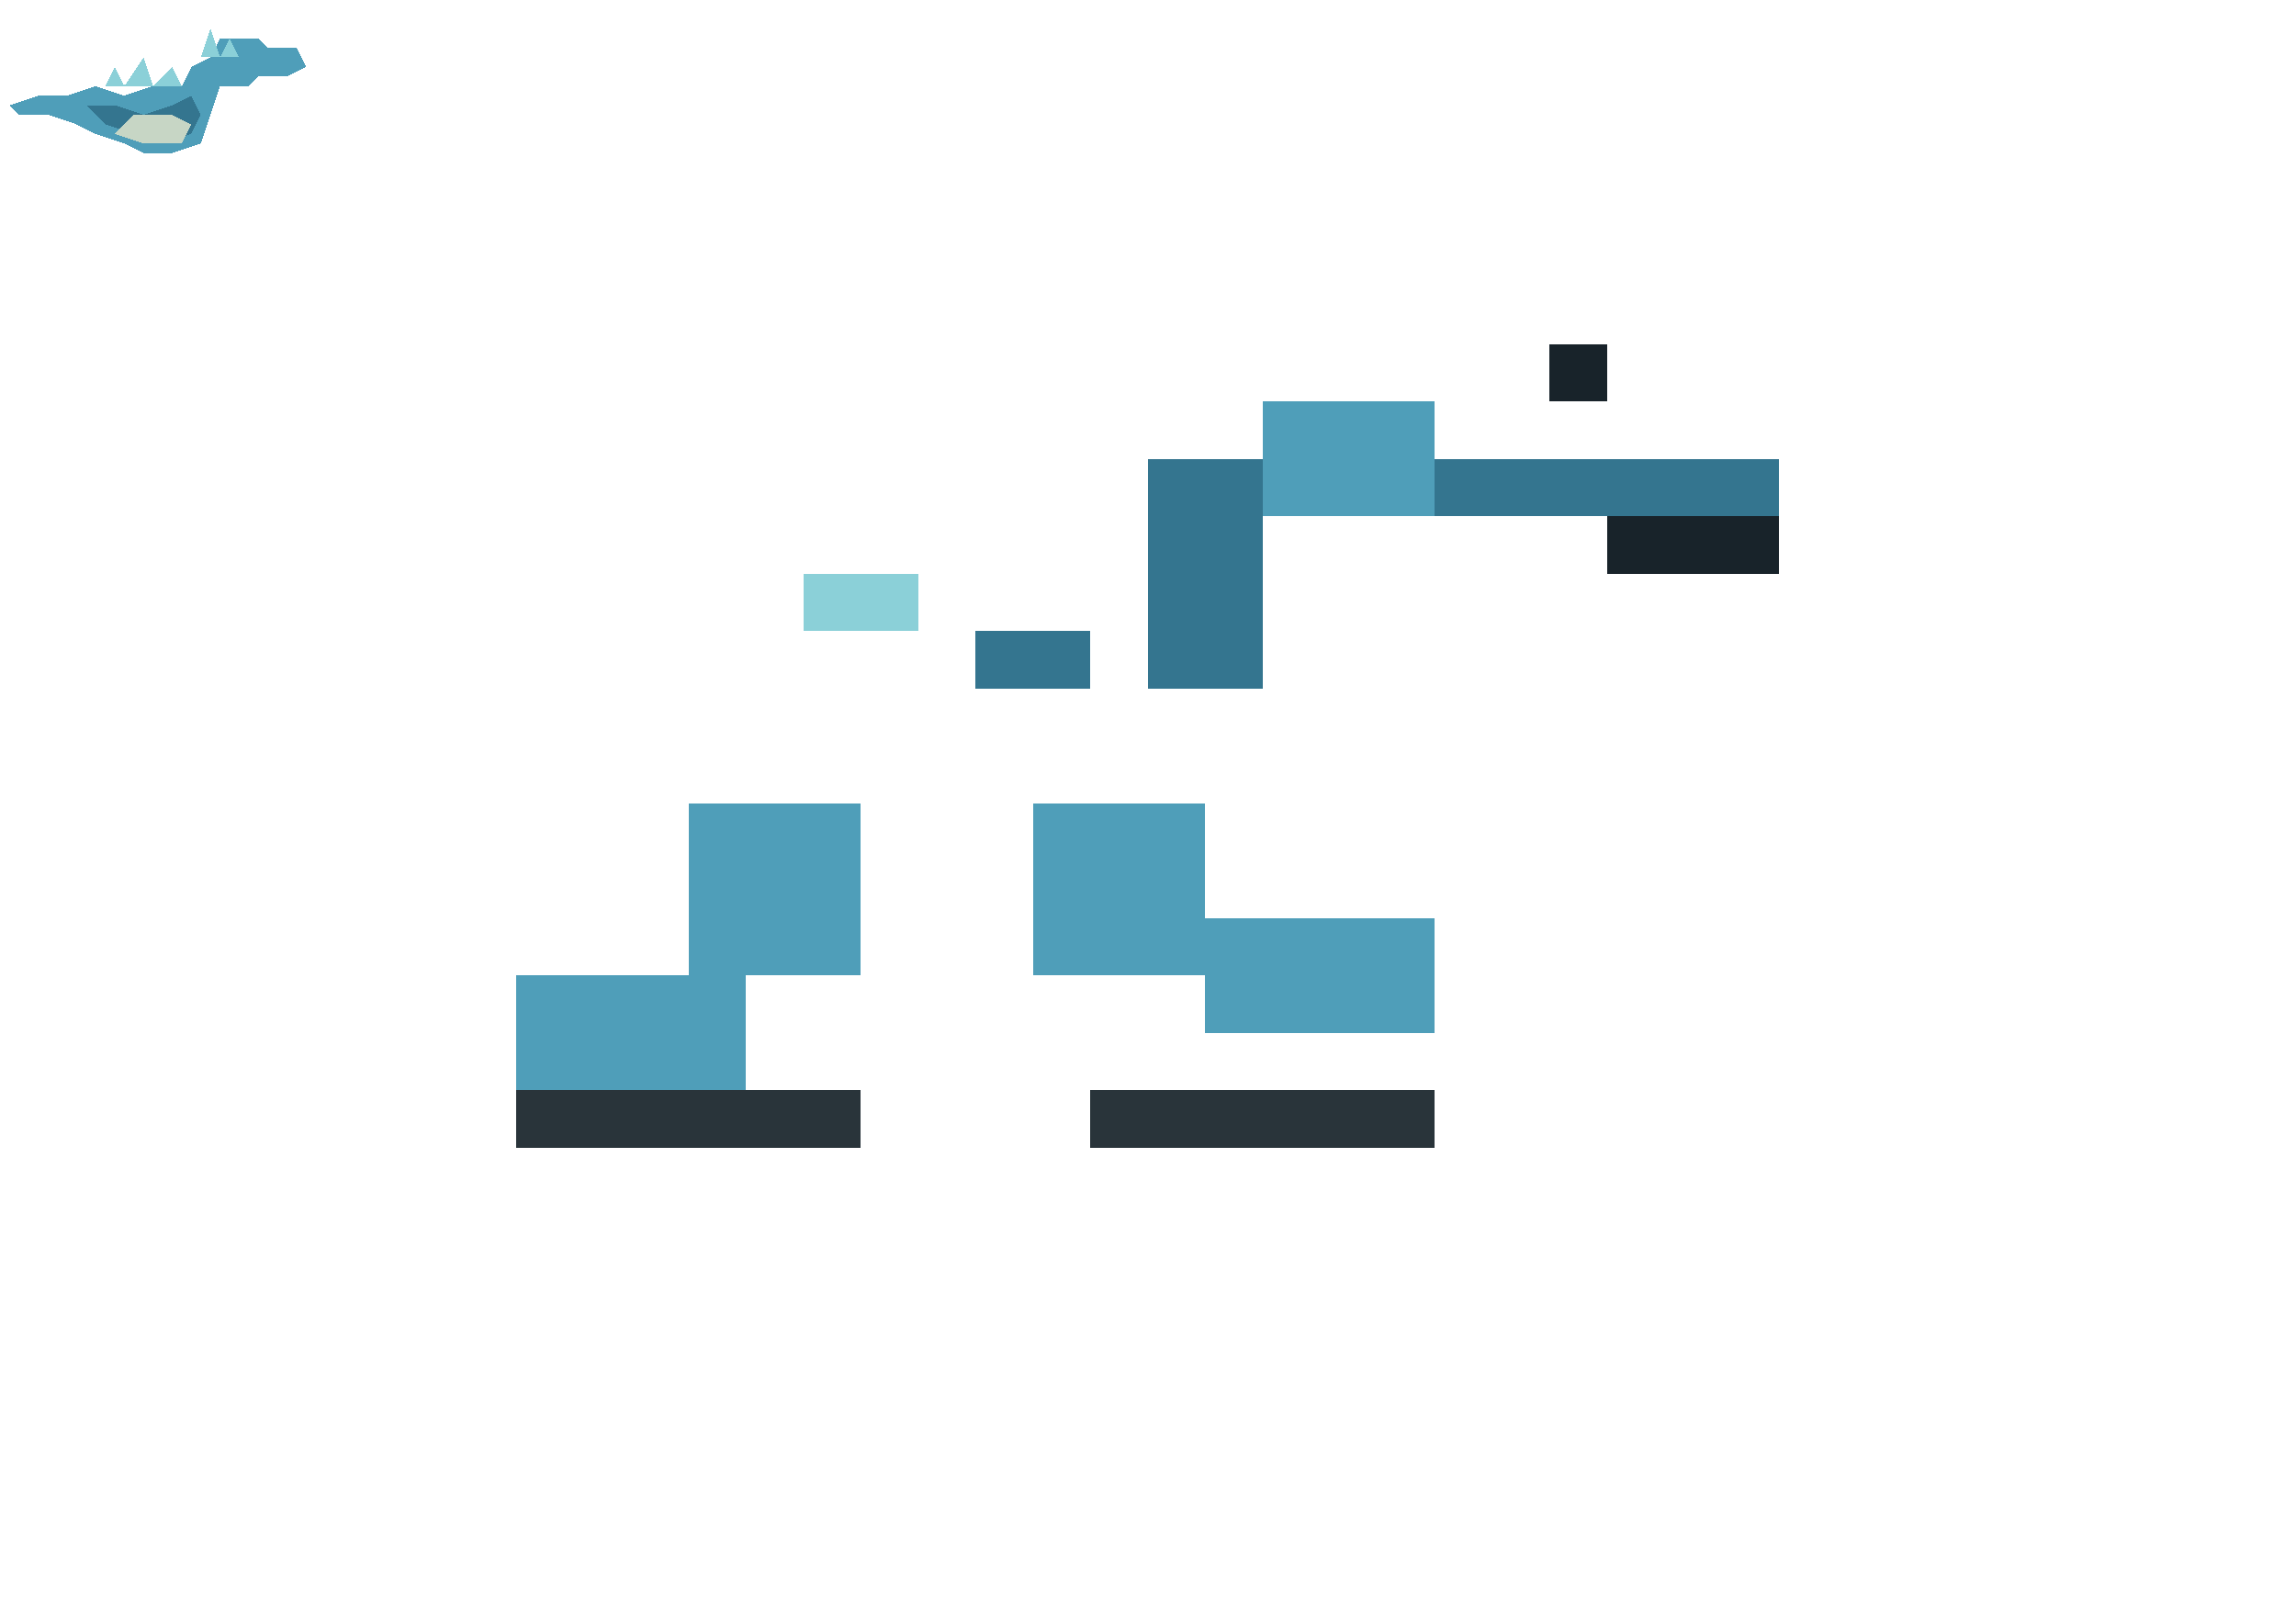
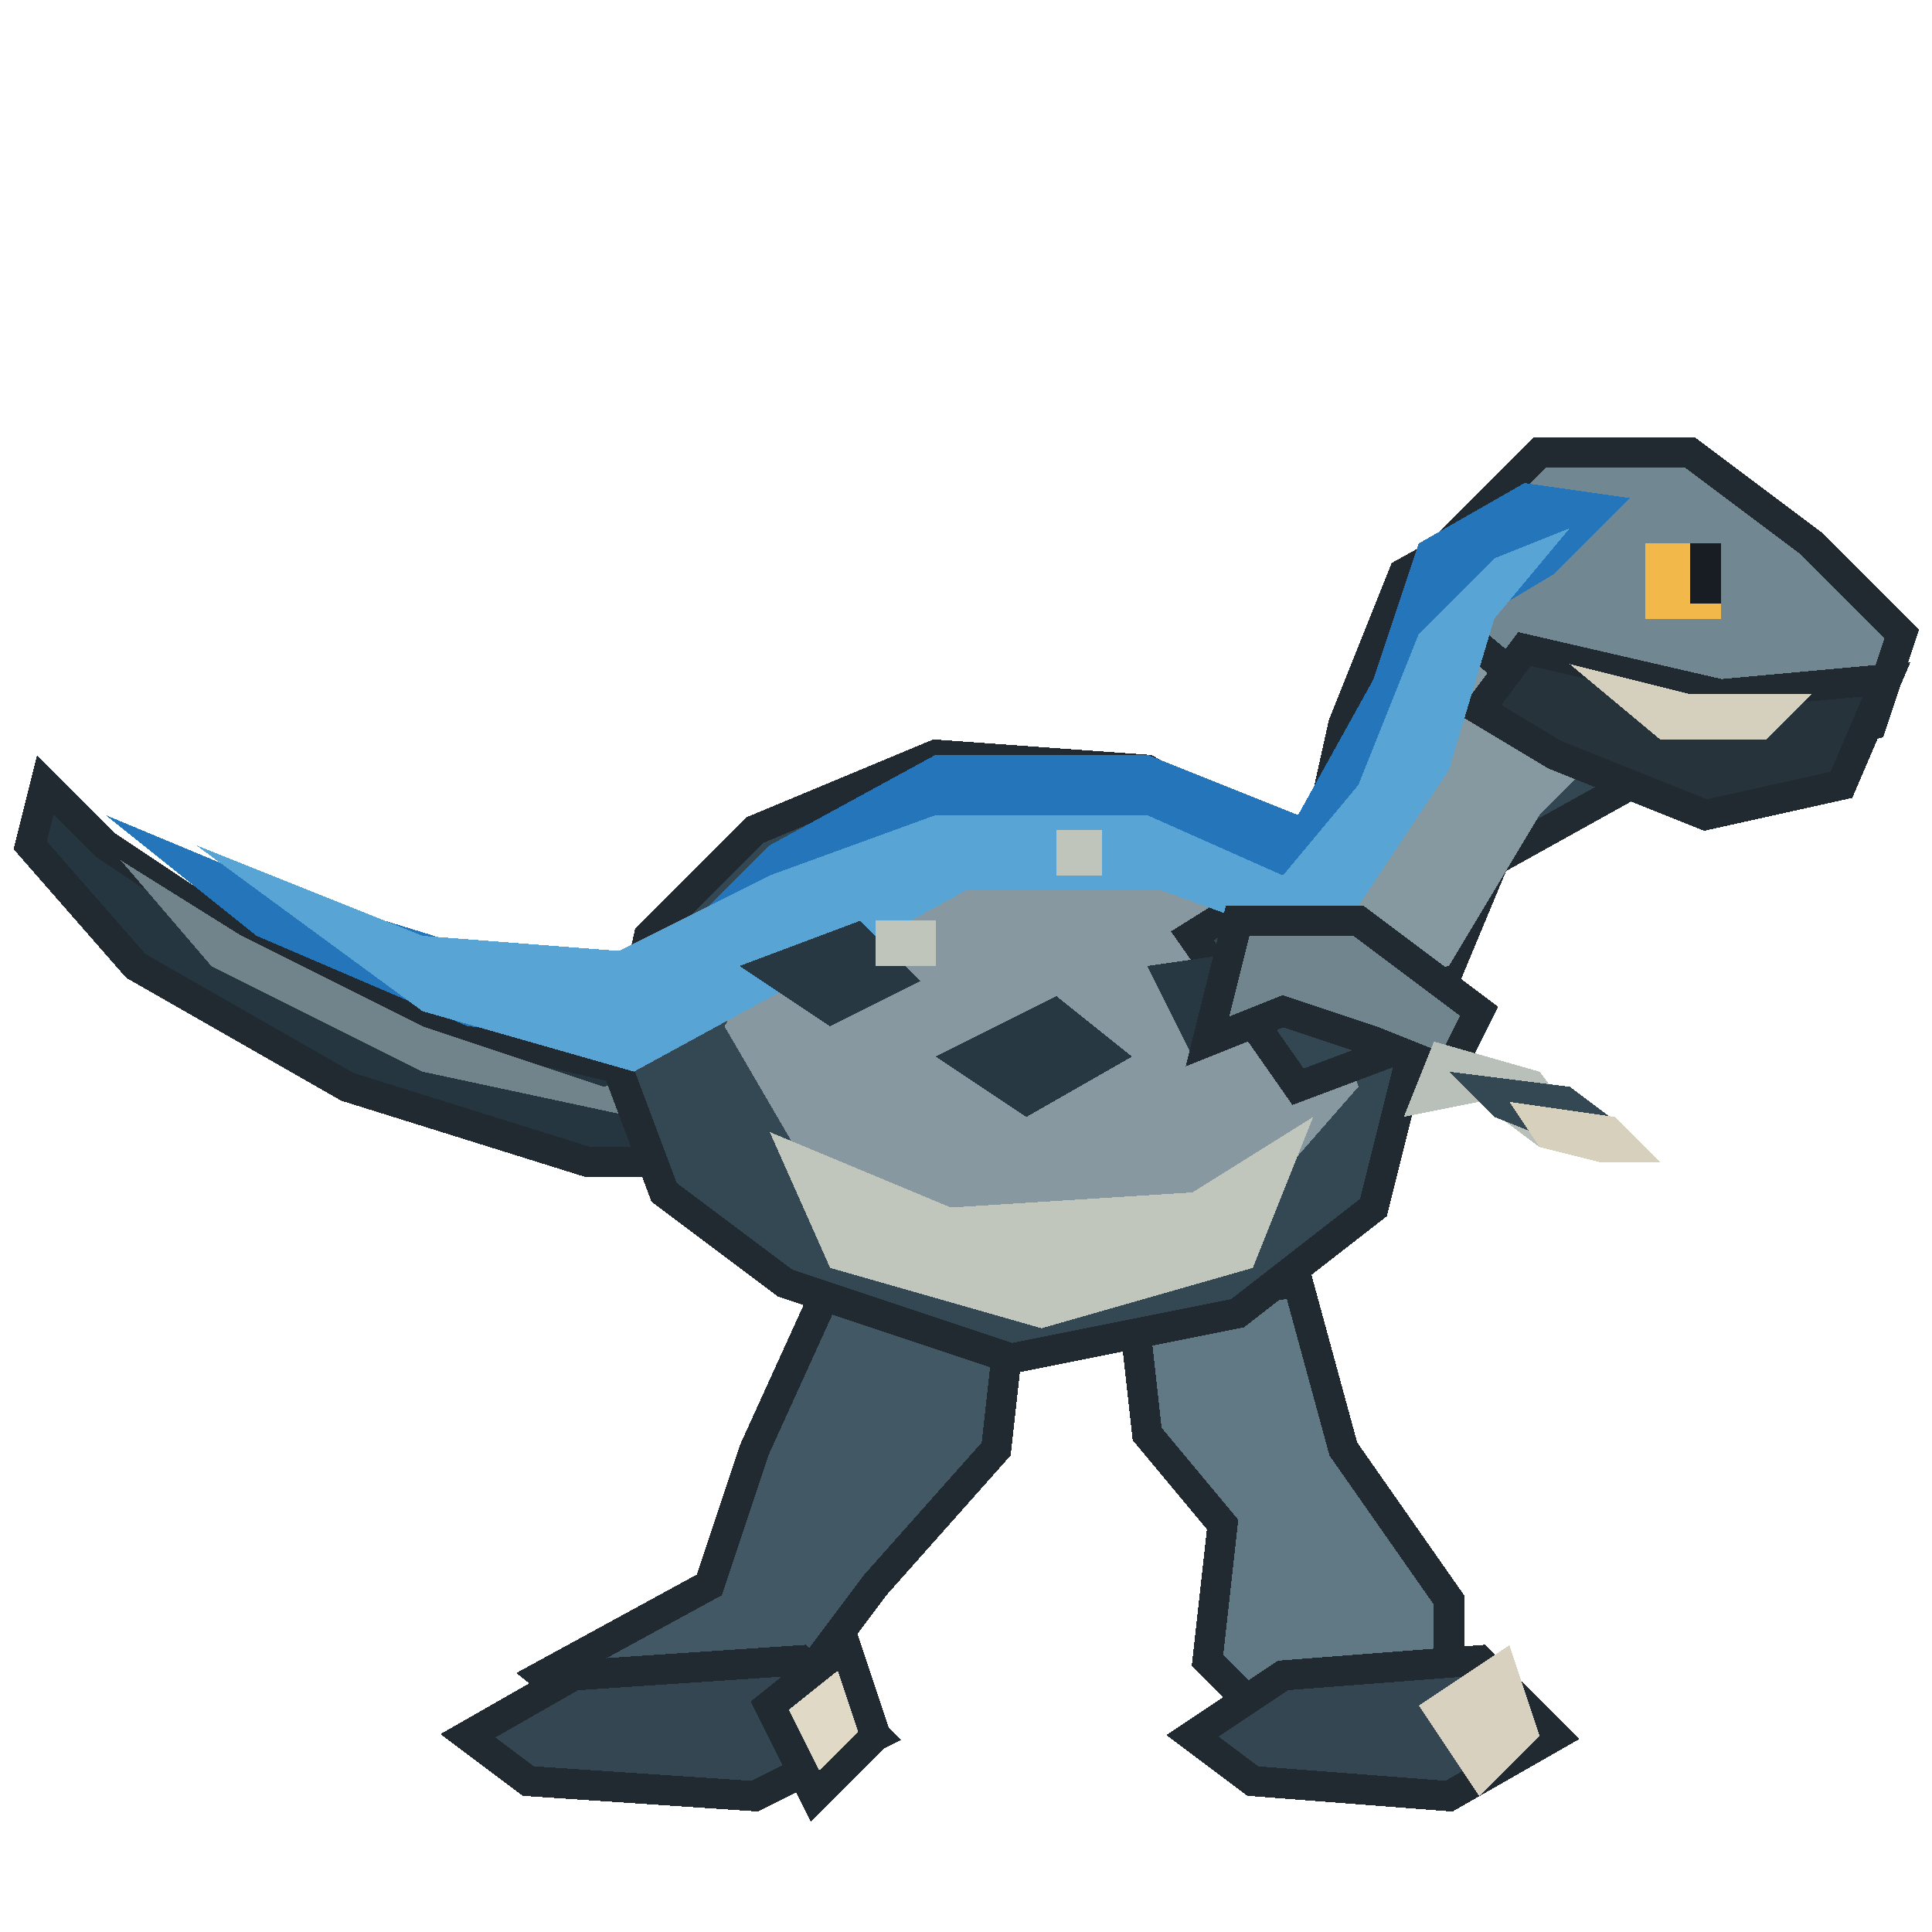
- <svg xmlns="http://www.w3.org/2000/svg" viewBox="0 0 240 168" shape-rendering="crispEdges">
-   <rect width="240" height="168" fill="none" />
-   <polygon points="7,10 10,9 13,10 16,9 19,9 20,7 22,6 23,4 27,4 28,5 31,5 32,7 30,8 27,8 26,9 23,9 22,12 21,15 18,16 15,16 13,15 10,14 8,13 5,12 2,12 1,11 4,10" fill="#4f9eb9" />
-   <polygon points="9,11 12,11 15,12 18,11 20,10 21,12 20,14 17,15 14,14 11,13" fill="#34758f" />
-   <polygon points="14,12 18,12 20,13 19,15 15,15 12,14" fill="#c7d6c5" />
-   <rect x="120" y="48" width="12" height="24" fill="#34758f" />
-   <rect x="132" y="42" width="18" height="12" fill="#4f9eb9" />
-   <rect x="150" y="48" width="18" height="6" fill="#34758f" />
-   <polygon points="11,9 12,7 13,9 15,6 16,9 18,7 19,9" fill="#8bd0d8" />
-   <polygon points="21,6 22,3 23,6 24,4 25,6" fill="#8bd0d8" />
-   <rect x="162" y="48" width="24" height="6" fill="#34758f" />
-   <rect x="168" y="54" width="18" height="6" fill="#18232a" />
-   <rect x="162" y="36" width="6" height="6" fill="#ffe36b" />
-   <rect x="162" y="36" width="6" height="6" fill="#18232a" />
-   <rect x="72" y="84" width="18" height="18" fill="#4f9eb9" />
-   <rect x="108" y="84" width="18" height="18" fill="#4f9eb9" />
-   <rect x="54" y="102" width="24" height="12" fill="#4f9eb9" />
-   <rect x="126" y="96" width="24" height="12" fill="#4f9eb9" />
-   <rect x="54" y="114" width="36" height="6" fill="#29343a" />
-   <rect x="114" y="114" width="36" height="6" fill="#29343a" />
-   <rect x="84" y="60" width="12" height="6" fill="#8bd0d8" />
-   <rect x="102" y="66" width="12" height="6" fill="#34758f" />
+ <svg xmlns="http://www.w3.org/2000/svg" viewBox="0 0 128 128" shape-rendering="crispEdges" role="img" aria-label="Violeta" data-character="Violeta" data-species="Velociraptor" data-age="adult" data-sex="female" data-lineage="Rosa" data-origin="Jurassic World" data-pose="duck">
+   <g transform="translate(0 7)">
+     <g stroke="#202a30" stroke-width="2" stroke-linejoin="miter">
+       <polygon points="55,78 67,80 66,89 58,98 52,106 41,108 36,104 47,98 50,89" fill="#425965" />
+       <polygon points="75,79 86,78 89,89 96,99 96,106 85,108 80,103 81,94 76,88" fill="#617984" />
+       <polygon points="38,104 53,103 58,108 50,112 35,111 31,108" fill="#344651" />
+       <polygon points="85,104 98,103 103,108 96,112 83,111 79,108" fill="#344651" />
+       <polygon points="51,106 56,102 58,108 54,112" fill="#e0d9c5" />
+       <polygon points="94,106 100,102 102,108 98,112" fill="#d8d1bf" stroke="none" />
+     </g>
+     <g stroke="#202a30" stroke-width="2" stroke-linejoin="miter">
+       <polygon points="55,61 42,64 29,61 16,55 7,49 3,45 2,49 9,57 23,65 39,70 55,70 63,65" fill="#263640" />
+       <polygon points="53,61 40,65 28,61 16,55 8,50 14,57 28,64 42,67 55,66" fill="#71838b" stroke="none" />
+       <polygon points="41,64 43,55 50,48 62,43 76,44 88,51 94,61 91,73 82,80 67,83 52,78 44,72" fill="#344854" />
+       <polygon points="48,61 53,52 65,48 78,49 87,56 90,65 83,73 69,77 55,73" fill="#8798a0" stroke="none" />
+       <polygon points="51,68 63,73 79,72 87,67 83,77 69,81 55,77" fill="#c1c6bd" stroke="none" />
+       <polygon points="79,55 87,50 89,41 93,31 102,26 111,29 114,36 108,45 99,50 94,62 86,65" fill="#334752" />
+       <polygon points="88,48 93,36 101,30 109,32 109,40 102,47 96,57 90,58" fill="#8799a0" stroke="none" />
+       <polygon points="96,29 102,23 112,23 120,29 126,35 124,41 115,43 103,40 97,35" fill="#718792" />
+       <polygon points="101,36 114,39 125,38 122,45 113,47 103,43 98,40" fill="#26333b" />
+       <polygon points="104,37 112,39 120,39 117,42 110,42" fill="#d5d0bd" stroke="none" />
+       <polygon points="7,47 19,52 32,56 44,56 51,49 62,43 76,43 86,47 91,38 94,29 101,25 108,26 103,31 98,34 94,45 88,54 78,49 64,48 54,54 45,62 31,61 17,55" fill="#2475b9" stroke="none" />
+       <polygon points="13,49 28,55 41,56 51,51 62,47 76,47 85,51 90,45 94,35 99,30 104,28 99,34 96,44 88,56 77,52 64,52 53,58 42,64 28,60" fill="#58a4d5" stroke="none" />
+       <polygon points="49,57 57,54 61,58 55,61" fill="#273842" stroke="none" />
+       <polygon points="62,63 70,59 75,63 68,67" fill="#273842" stroke="none" />
+       <polygon points="76,57 83,56 86,60 79,63" fill="#273842" stroke="none" />
+       <polygon points="82,54 90,54 98,60 96,64 91,62 85,60 80,62" fill="#71858f" />
+       <polygon points="95,62 102,64 105,68 102,69 98,66 93,67" fill="#b8c0b9" stroke="none" />
+       <polygon points="96,64 104,65 108,68 104,69 99,67" fill="#344854" stroke="none" />
+       <polygon points="100,66 107,67 110,70 106,70 102,69" fill="#d6d0bd" stroke="none" />
+       <rect x="109" y="29" width="5" height="5" fill="#f2b84a" stroke="none" />
+       <rect x="112" y="29" width="2" height="4" fill="#171d22" stroke="none" />
+       <rect x="58" y="54" width="4" height="3" fill="#c0c5bb" stroke="none" />
+       <rect x="70" y="48" width="3" height="3" fill="#c0c5bb" stroke="none" />
+     </g>
+   </g>
</svg>
